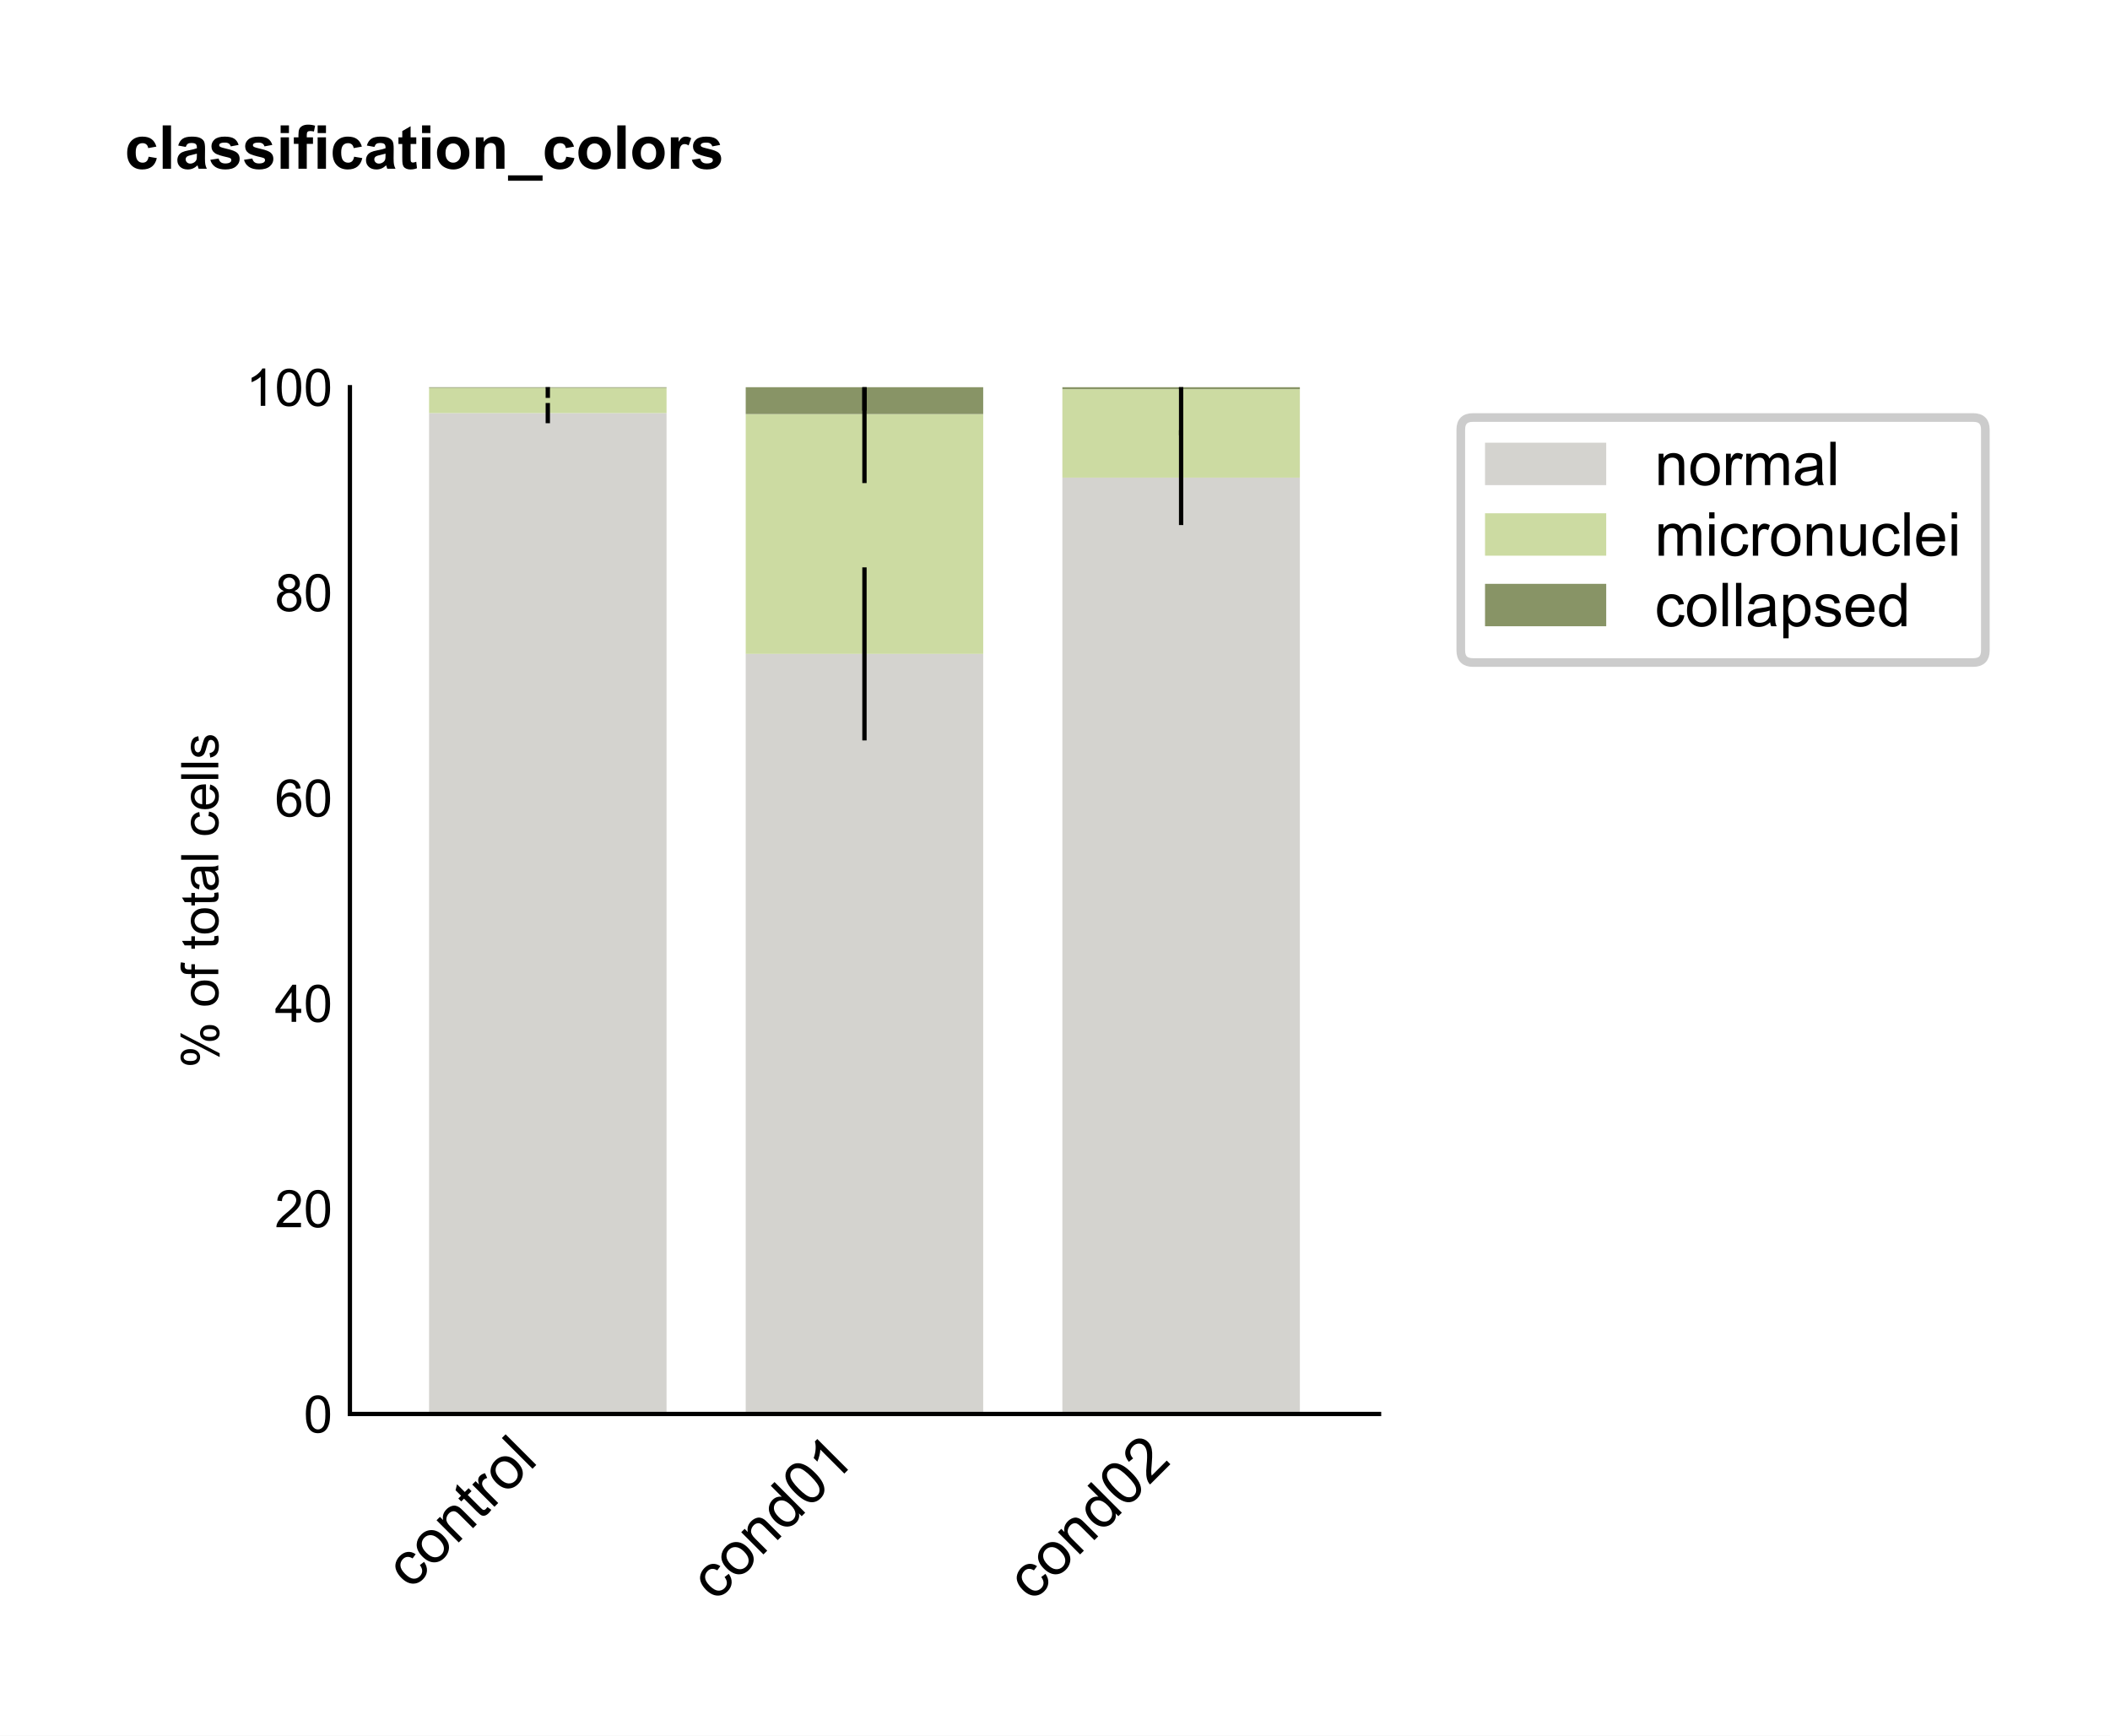
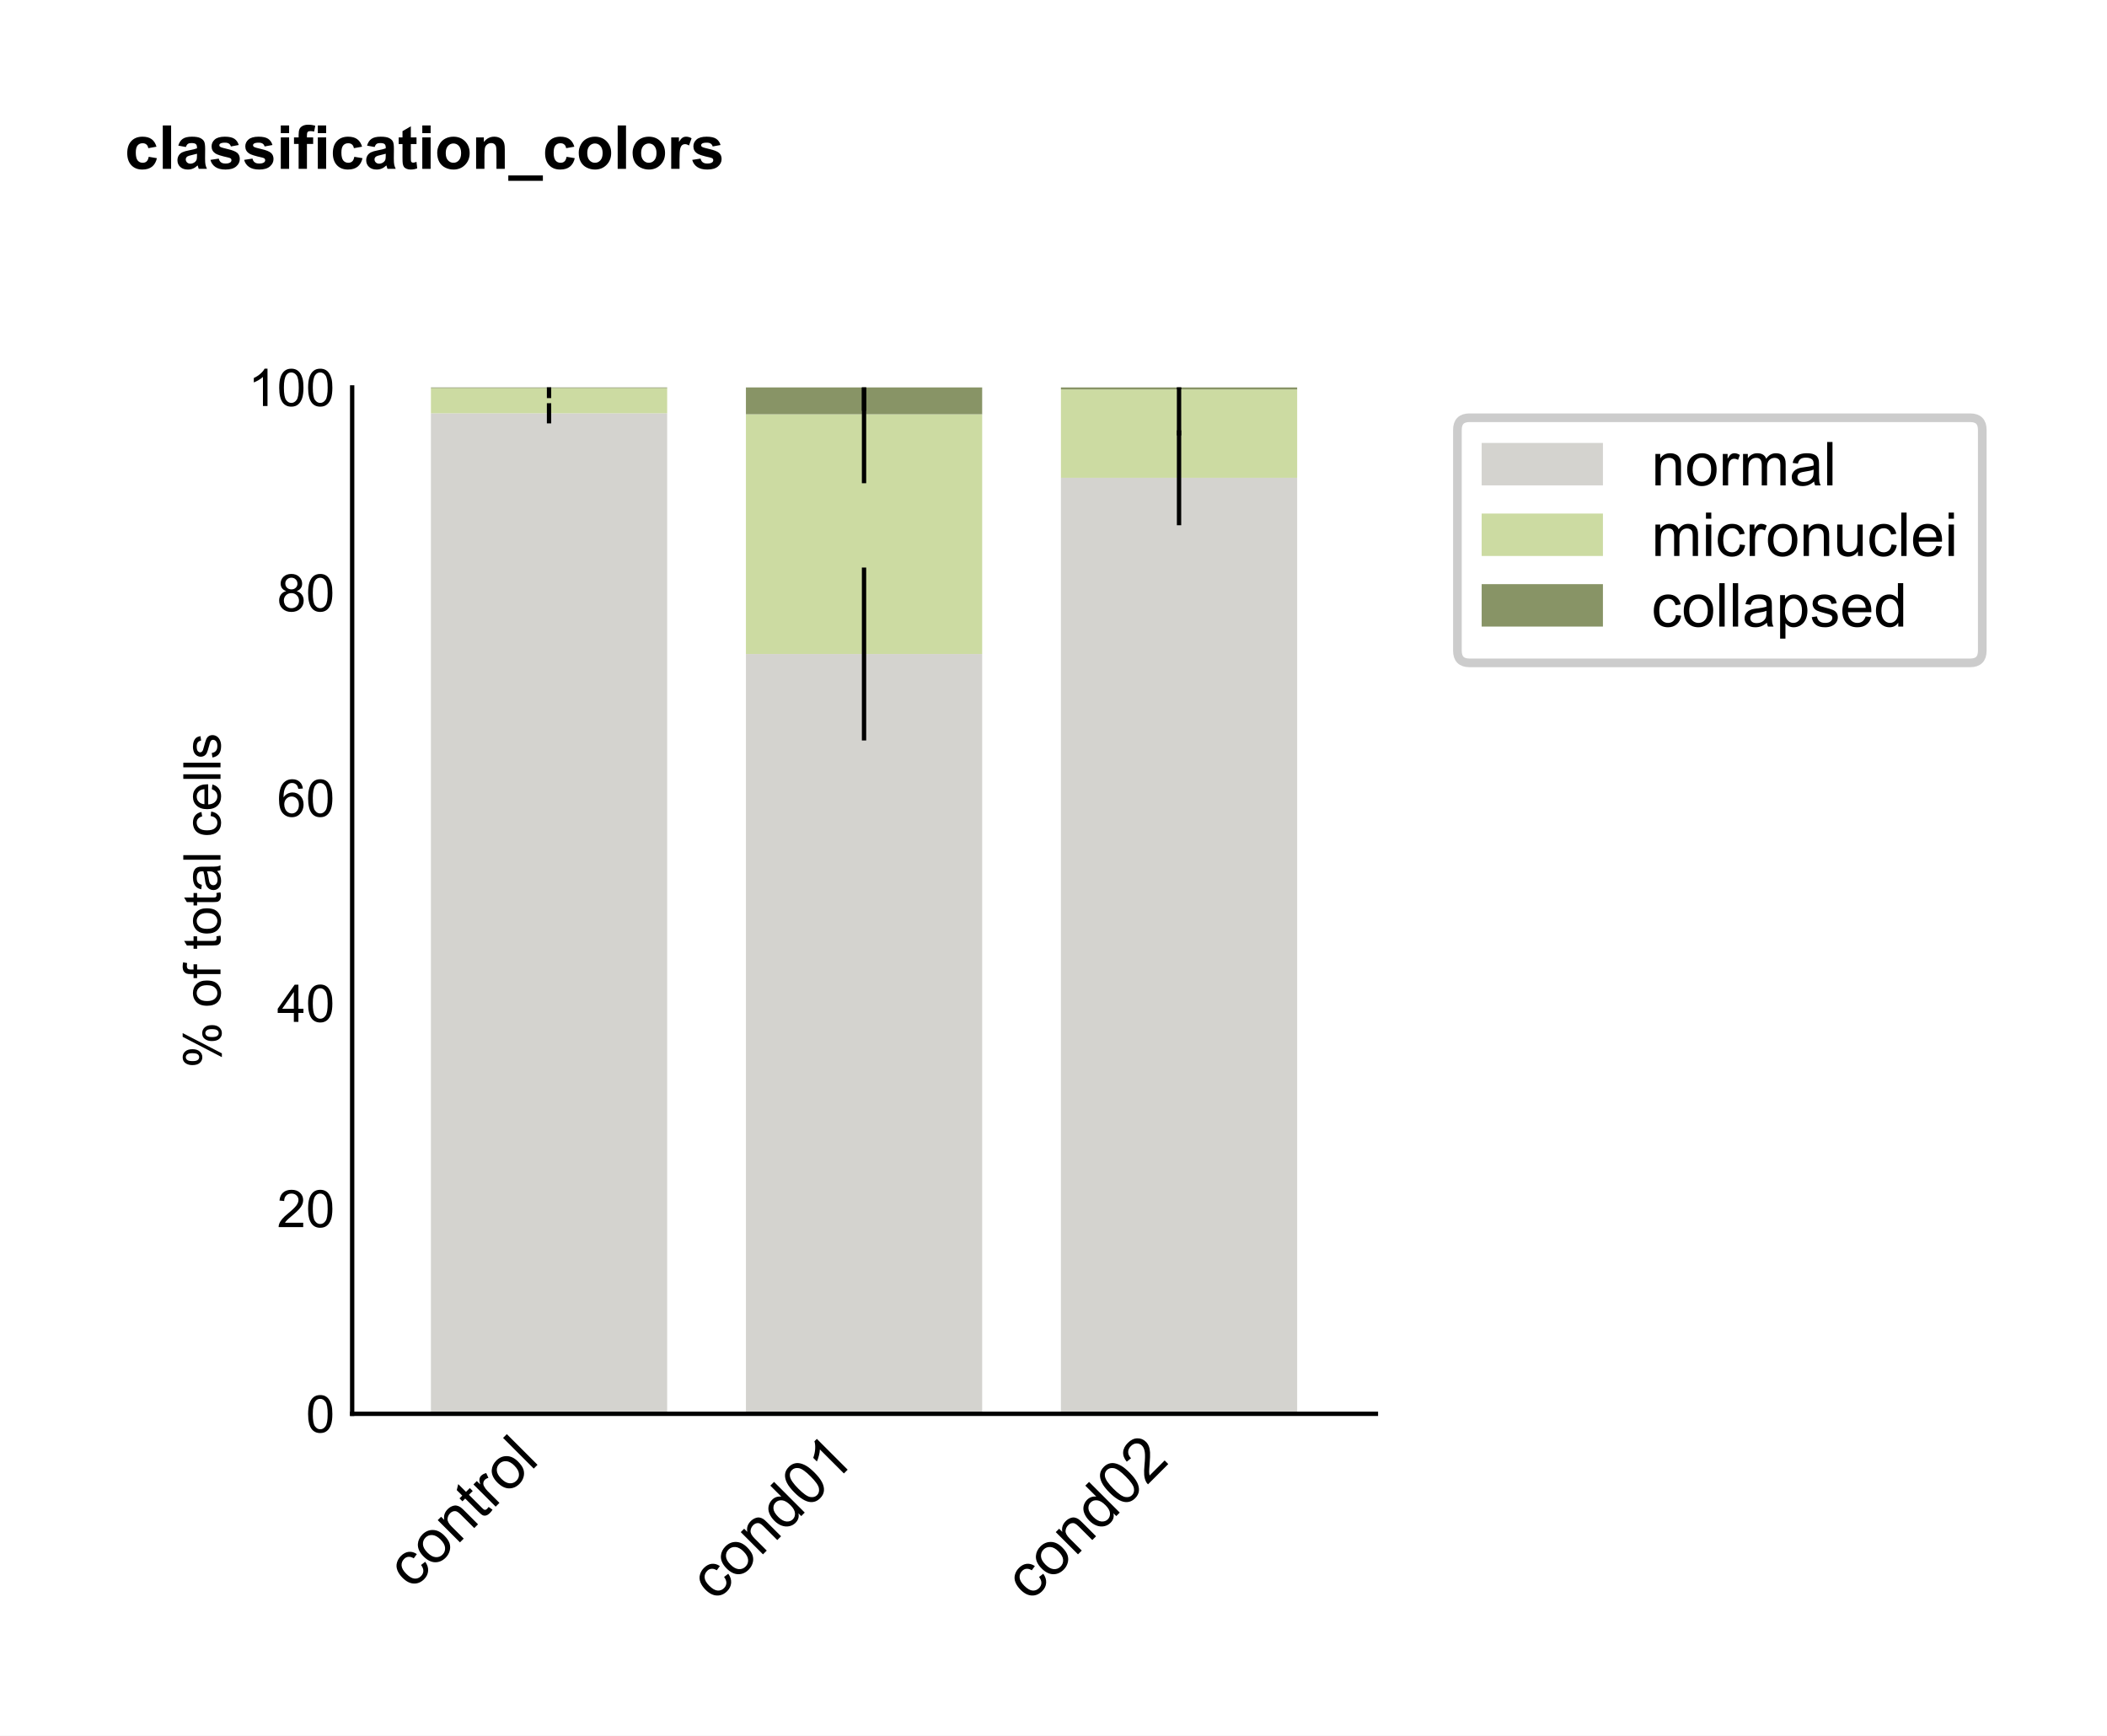
- <svg xmlns="http://www.w3.org/2000/svg" xmlns:xlink="http://www.w3.org/1999/xlink" width="243.751pt" height="200.52pt" viewBox="0 0 243.751 200.52" version="1.1">
+ <svg xmlns="http://www.w3.org/2000/svg" xmlns:xlink="http://www.w3.org/1999/xlink" width="243.267pt" height="200.414pt" viewBox="0 0 243.267 200.414" version="1.1">
  <defs>
    <style type="text/css">*{stroke-linejoin: round; stroke-linecap: butt}</style>
  </defs>
  <g id="figure_1">
    <g id="patch_1">
-       <path d="M 0 200.52 L 243.751 200.52 L 243.751 0 L 0 0 z " style="fill: #ffffff" />
+       <path d="M 0 200.414 L 243.267 200.414 L 243.267 0 L 0 0 z " style="fill: #ffffff" />
    </g>
    <g id="axes_1">
      <g id="patch_2">
-         <path d="M 40.42 163.356 L 159.309 163.356 L 159.309 44.736 L 40.42 44.736 z " style="fill: #ffffff" />
+         <path d="M 40.66 163.25 L 158.859 163.25 L 158.859 44.736 L 40.66 44.736 z " style="fill: #ffffff" />
      </g>
      <g id="patch_3">
-         <path d="M 49.565 163.356 L 77.001 163.356 L 77.001 47.725 L 49.565 47.725 z " clip-path="url(#p4cd3657948)" style="fill: #d4d3cf" />
+         <path d="M 49.752 163.25 L 77.029 163.25 L 77.029 47.722 L 49.752 47.722 z " clip-path="url(#p3771931d29)" style="fill: #d4d3cf" />
      </g>
      <g id="patch_4">
-         <path d="M 86.146 163.356 L 113.582 163.356 L 113.582 75.544 L 86.146 75.544 z " clip-path="url(#p4cd3657948)" style="fill: #d4d3cf" />
+         <path d="M 86.121 163.25 L 113.398 163.25 L 113.398 75.517 L 86.121 75.517 z " clip-path="url(#p3771931d29)" style="fill: #d4d3cf" />
      </g>
      <g id="patch_5">
-         <path d="M 122.727 163.356 L 150.163 163.356 L 150.163 55.179 L 122.727 55.179 z " clip-path="url(#p4cd3657948)" style="fill: #d4d3cf" />
+         <path d="M 122.49 163.25 L 149.766 163.25 L 149.766 55.169 L 122.49 55.169 z " clip-path="url(#p3771931d29)" style="fill: #d4d3cf" />
      </g>
      <g id="patch_6">
-         <path d="M 49.565 47.725 L 77.001 47.725 L 77.001 44.811 L 49.565 44.811 z " clip-path="url(#p4cd3657948)" style="fill: #ccdba2" />
+         <path d="M 49.752 47.722 L 77.029 47.722 L 77.029 44.811 L 49.752 44.811 z " clip-path="url(#p3771931d29)" style="fill: #ccdba2" />
      </g>
      <g id="patch_7">
-         <path d="M 86.146 75.544 L 113.582 75.544 L 113.582 47.842 L 86.146 47.842 z " clip-path="url(#p4cd3657948)" style="fill: #ccdba2" />
+         <path d="M 86.121 75.517 L 113.398 75.517 L 113.398 47.839 L 86.121 47.839 z " clip-path="url(#p3771931d29)" style="fill: #ccdba2" />
      </g>
      <g id="patch_8">
-         <path d="M 122.727 55.179 L 150.163 55.179 L 150.163 44.969 L 122.727 44.969 z " clip-path="url(#p4cd3657948)" style="fill: #ccdba2" />
+         <path d="M 122.49 55.169 L 149.766 55.169 L 149.766 44.969 L 122.49 44.969 z " clip-path="url(#p3771931d29)" style="fill: #ccdba2" />
      </g>
      <g id="patch_9">
-         <path d="M 49.565 44.811 L 77.001 44.811 L 77.001 44.736 L 49.565 44.736 z " clip-path="url(#p4cd3657948)" style="fill: #889466" />
+         <path d="M 49.752 44.811 L 77.029 44.811 L 77.029 44.736 L 49.752 44.736 z " clip-path="url(#p3771931d29)" style="fill: #889466" />
      </g>
      <g id="patch_10">
-         <path d="M 86.146 47.842 L 113.582 47.842 L 113.582 44.736 L 86.146 44.736 z " clip-path="url(#p4cd3657948)" style="fill: #889466" />
+         <path d="M 86.121 47.839 L 113.398 47.839 L 113.398 44.736 L 86.121 44.736 z " clip-path="url(#p3771931d29)" style="fill: #889466" />
      </g>
      <g id="patch_11">
-         <path d="M 122.727 44.969 L 150.163 44.969 L 150.163 44.736 L 122.727 44.736 z " clip-path="url(#p4cd3657948)" style="fill: #889466" />
+         <path d="M 122.49 44.969 L 149.766 44.969 L 149.766 44.736 L 122.49 44.736 z " clip-path="url(#p3771931d29)" style="fill: #889466" />
      </g>
      <g id="matplotlib.axis_1">
        <g id="xtick_1">
          <g id="line2d_1" />
          <g id="text_1">
-             <g transform="translate(47.44399 183.7545) rotate(-45) scale(0.07 -0.07)">
+             <g transform="translate(47.5513 183.6484) rotate(-45) scale(0.07 -0.07)">
              <defs>
                <path id="ArialMT-63" d="M 2588 1216 L 3141 1144 Q 3050 572 2676 248 Q 2303 -75 1759 -75 Q 1078 -75 664 370 Q 250 816 250 1647 Q 250 2184 428 2587 Q 606 2991 970 3192 Q 1334 3394 1763 3394 Q 2303 3394 2647 3120 Q 2991 2847 3088 2344 L 2541 2259 Q 2463 2594 2264 2762 Q 2066 2931 1784 2931 Q 1359 2931 1093 2626 Q 828 2322 828 1663 Q 828 994 1084 691 Q 1341 388 1753 388 Q 2084 388 2306 591 Q 2528 794 2588 1216 z " transform="scale(0.015625)" />
                <path id="ArialMT-6f" d="M 213 1659 Q 213 2581 725 3025 Q 1153 3394 1769 3394 Q 2453 3394 2887 2945 Q 3322 2497 3322 1706 Q 3322 1066 3130 698 Q 2938 331 2570 128 Q 2203 -75 1769 -75 Q 1072 -75 642 372 Q 213 819 213 1659 z M 791 1659 Q 791 1022 1069 705 Q 1347 388 1769 388 Q 2188 388 2466 706 Q 2744 1025 2744 1678 Q 2744 2294 2464 2611 Q 2184 2928 1769 2928 Q 1347 2928 1069 2612 Q 791 2297 791 1659 z " transform="scale(0.015625)" />
                <path id="ArialMT-6e" d="M 422 0 L 422 3319 L 928 3319 L 928 2847 Q 1294 3394 1984 3394 Q 2284 3394 2536 3286 Q 2788 3178 2913 3003 Q 3038 2828 3088 2588 Q 3119 2431 3119 2041 L 3119 0 L 2556 0 L 2556 2019 Q 2556 2363 2490 2533 Q 2425 2703 2258 2804 Q 2091 2906 1866 2906 Q 1506 2906 1245 2678 Q 984 2450 984 1813 L 984 0 L 422 0 z " transform="scale(0.015625)" />
                <path id="ArialMT-74" d="M 1650 503 L 1731 6 Q 1494 -44 1306 -44 Q 1000 -44 831 53 Q 663 150 594 308 Q 525 466 525 972 L 525 2881 L 113 2881 L 113 3319 L 525 3319 L 525 4141 L 1084 4478 L 1084 3319 L 1650 3319 L 1650 2881 L 1084 2881 L 1084 941 Q 1084 700 1114 631 Q 1144 563 1211 522 Q 1278 481 1403 481 Q 1497 481 1650 503 z " transform="scale(0.015625)" />
                <path id="ArialMT-72" d="M 416 0 L 416 3319 L 922 3319 L 922 2816 Q 1116 3169 1280 3281 Q 1444 3394 1641 3394 Q 1925 3394 2219 3213 L 2025 2691 Q 1819 2813 1613 2813 Q 1428 2813 1281 2702 Q 1134 2591 1072 2394 Q 978 2094 978 1738 L 978 0 L 416 0 z " transform="scale(0.015625)" />
                <path id="ArialMT-6c" d="M 409 0 L 409 4581 L 972 4581 L 972 0 L 409 0 z " transform="scale(0.015625)" />
              </defs>
              <use xlink:href="#ArialMT-63" />
              <use xlink:href="#ArialMT-6f" transform="translate(50 0)" />
              <use xlink:href="#ArialMT-6e" transform="translate(105.6152 0)" />
              <use xlink:href="#ArialMT-74" transform="translate(161.2305 0)" />
              <use xlink:href="#ArialMT-72" transform="translate(189.0137 0)" />
              <use xlink:href="#ArialMT-6f" transform="translate(222.3145 0)" />
              <use xlink:href="#ArialMT-6c" transform="translate(277.9297 0)" />
            </g>
          </g>
        </g>
        <g id="xtick_2">
          <g id="line2d_2" />
          <g id="text_2">
-             <g transform="translate(82.64303 185.1366) rotate(-45) scale(0.07 -0.07)">
+             <g transform="translate(82.53803 185.0305) rotate(-45) scale(0.07 -0.07)">
              <defs>
                <path id="ArialMT-64" d="M 2575 0 L 2575 419 Q 2259 -75 1647 -75 Q 1250 -75 917 144 Q 584 363 401 755 Q 219 1147 219 1656 Q 219 2153 384 2558 Q 550 2963 881 3178 Q 1213 3394 1622 3394 Q 1922 3394 2156 3267 Q 2391 3141 2538 2938 L 2538 4581 L 3097 4581 L 3097 0 L 2575 0 z M 797 1656 Q 797 1019 1065 703 Q 1334 388 1700 388 Q 2069 388 2326 689 Q 2584 991 2584 1609 Q 2584 2291 2321 2609 Q 2059 2928 1675 2928 Q 1300 2928 1048 2622 Q 797 2316 797 1656 z " transform="scale(0.015625)" />
                <path id="ArialMT-30" d="M 266 2259 Q 266 3072 433 3567 Q 600 4063 929 4331 Q 1259 4600 1759 4600 Q 2128 4600 2406 4451 Q 2684 4303 2865 4023 Q 3047 3744 3150 3342 Q 3253 2941 3253 2259 Q 3253 1453 3087 958 Q 2922 463 2592 192 Q 2263 -78 1759 -78 Q 1097 -78 719 397 Q 266 969 266 2259 z M 844 2259 Q 844 1131 1108 757 Q 1372 384 1759 384 Q 2147 384 2411 759 Q 2675 1134 2675 2259 Q 2675 3391 2411 3762 Q 2147 4134 1753 4134 Q 1366 4134 1134 3806 Q 844 3388 844 2259 z " transform="scale(0.015625)" />
                <path id="ArialMT-31" d="M 2384 0 L 1822 0 L 1822 3584 Q 1619 3391 1289 3197 Q 959 3003 697 2906 L 697 3450 Q 1169 3672 1522 3987 Q 1875 4303 2022 4600 L 2384 4600 L 2384 0 z " transform="scale(0.015625)" />
              </defs>
              <use xlink:href="#ArialMT-63" />
              <use xlink:href="#ArialMT-6f" transform="translate(50 0)" />
              <use xlink:href="#ArialMT-6e" transform="translate(105.6152 0)" />
              <use xlink:href="#ArialMT-64" transform="translate(161.2305 0)" />
              <use xlink:href="#ArialMT-30" transform="translate(216.8457 0)" />
              <use xlink:href="#ArialMT-31" transform="translate(272.4609 0)" />
            </g>
          </g>
        </g>
        <g id="xtick_3">
          <g id="line2d_3" />
          <g id="text_3">
-             <g transform="translate(119.2241 185.1366) rotate(-45) scale(0.07 -0.07)">
+             <g transform="translate(118.9068 185.0305) rotate(-45) scale(0.07 -0.07)">
              <defs>
                <path id="ArialMT-32" d="M 3222 541 L 3222 0 L 194 0 Q 188 203 259 391 Q 375 700 629 1000 Q 884 1300 1366 1694 Q 2113 2306 2375 2664 Q 2638 3022 2638 3341 Q 2638 3675 2398 3904 Q 2159 4134 1775 4134 Q 1369 4134 1125 3890 Q 881 3647 878 3216 L 300 3275 Q 359 3922 746 4261 Q 1134 4600 1788 4600 Q 2447 4600 2831 4234 Q 3216 3869 3216 3328 Q 3216 3053 3103 2787 Q 2991 2522 2730 2228 Q 2469 1934 1863 1422 Q 1356 997 1212 845 Q 1069 694 975 541 L 3222 541 z " transform="scale(0.015625)" />
              </defs>
              <use xlink:href="#ArialMT-63" />
              <use xlink:href="#ArialMT-6f" transform="translate(50 0)" />
              <use xlink:href="#ArialMT-6e" transform="translate(105.6152 0)" />
              <use xlink:href="#ArialMT-64" transform="translate(161.2305 0)" />
              <use xlink:href="#ArialMT-30" transform="translate(216.8457 0)" />
              <use xlink:href="#ArialMT-32" transform="translate(272.4609 0)" />
            </g>
          </g>
        </g>
      </g>
      <g id="matplotlib.axis_2">
        <g id="ytick_1">
          <g id="line2d_4" />
          <g id="text_4">
-             <g transform="translate(35.08344 165.5035) scale(0.06 -0.06)">
+             <g transform="translate(35.32344 165.3974) scale(0.06 -0.06)">
              <use xlink:href="#ArialMT-30" />
            </g>
          </g>
        </g>
        <g id="ytick_2">
          <g id="line2d_5" />
          <g id="text_5">
-             <g transform="translate(31.74687 141.7795) scale(0.06 -0.06)">
+             <g transform="translate(31.98688 141.6946) scale(0.06 -0.06)">
              <use xlink:href="#ArialMT-32" />
              <use xlink:href="#ArialMT-30" transform="translate(55.61523 0)" />
            </g>
          </g>
        </g>
        <g id="ytick_3">
          <g id="line2d_6" />
          <g id="text_6">
-             <g transform="translate(31.74687 118.0554) scale(0.06 -0.06)">
+             <g transform="translate(31.98688 117.9918) scale(0.06 -0.06)">
              <defs>
                <path id="ArialMT-34" d="M 2069 0 L 2069 1097 L 81 1097 L 81 1613 L 2172 4581 L 2631 4581 L 2631 1613 L 3250 1613 L 3250 1097 L 2631 1097 L 2631 0 L 2069 0 z M 2069 1613 L 2069 3678 L 634 1613 L 2069 1613 z " transform="scale(0.015625)" />
              </defs>
              <use xlink:href="#ArialMT-34" />
              <use xlink:href="#ArialMT-30" transform="translate(55.61523 0)" />
            </g>
          </g>
        </g>
        <g id="ytick_4">
          <g id="line2d_7" />
          <g id="text_7">
-             <g transform="translate(31.74687 94.3314) scale(0.06 -0.06)">
+             <g transform="translate(31.98688 94.28897) scale(0.06 -0.06)">
              <defs>
                <path id="ArialMT-36" d="M 3184 3459 L 2625 3416 Q 2550 3747 2413 3897 Q 2184 4138 1850 4138 Q 1581 4138 1378 3988 Q 1113 3794 959 3422 Q 806 3050 800 2363 Q 1003 2672 1297 2822 Q 1591 2972 1913 2972 Q 2475 2972 2870 2558 Q 3266 2144 3266 1488 Q 3266 1056 3080 686 Q 2894 316 2569 119 Q 2244 -78 1831 -78 Q 1128 -78 684 439 Q 241 956 241 2144 Q 241 3472 731 4075 Q 1159 4600 1884 4600 Q 2425 4600 2770 4297 Q 3116 3994 3184 3459 z M 888 1484 Q 888 1194 1011 928 Q 1134 663 1356 523 Q 1578 384 1822 384 Q 2178 384 2434 671 Q 2691 959 2691 1453 Q 2691 1928 2437 2201 Q 2184 2475 1800 2475 Q 1419 2475 1153 2201 Q 888 1928 888 1484 z " transform="scale(0.015625)" />
              </defs>
              <use xlink:href="#ArialMT-36" />
              <use xlink:href="#ArialMT-30" transform="translate(55.61523 0)" />
            </g>
          </g>
        </g>
        <g id="ytick_5">
          <g id="line2d_8" />
          <g id="text_8">
-             <g transform="translate(31.74687 70.60737) scale(0.06 -0.06)">
+             <g transform="translate(31.98688 70.58616) scale(0.06 -0.06)">
              <defs>
                <path id="ArialMT-38" d="M 1131 2484 Q 781 2613 612 2850 Q 444 3088 444 3419 Q 444 3919 803 4259 Q 1163 4600 1759 4600 Q 2359 4600 2725 4251 Q 3091 3903 3091 3403 Q 3091 3084 2923 2848 Q 2756 2613 2416 2484 Q 2838 2347 3058 2040 Q 3278 1734 3278 1309 Q 3278 722 2862 322 Q 2447 -78 1769 -78 Q 1091 -78 675 323 Q 259 725 259 1325 Q 259 1772 486 2073 Q 713 2375 1131 2484 z M 1019 3438 Q 1019 3113 1228 2906 Q 1438 2700 1772 2700 Q 2097 2700 2305 2904 Q 2513 3109 2513 3406 Q 2513 3716 2298 3927 Q 2084 4138 1766 4138 Q 1444 4138 1231 3931 Q 1019 3725 1019 3438 z M 838 1322 Q 838 1081 952 856 Q 1066 631 1291 507 Q 1516 384 1775 384 Q 2178 384 2440 643 Q 2703 903 2703 1303 Q 2703 1709 2433 1975 Q 2163 2241 1756 2241 Q 1359 2241 1098 1978 Q 838 1716 838 1322 z " transform="scale(0.015625)" />
              </defs>
              <use xlink:href="#ArialMT-38" />
              <use xlink:href="#ArialMT-30" transform="translate(55.61523 0)" />
            </g>
          </g>
        </g>
        <g id="ytick_6">
          <g id="line2d_9" />
          <g id="text_9">
-             <g transform="translate(28.41031 46.88334) scale(0.06 -0.06)">
+             <g transform="translate(28.65031 46.88334) scale(0.06 -0.06)">
              <use xlink:href="#ArialMT-31" />
              <use xlink:href="#ArialMT-30" transform="translate(55.61523 0)" />
              <use xlink:href="#ArialMT-30" transform="translate(111.2305 0)" />
            </g>
          </g>
        </g>
        <g id="text_10">
-           <g transform="translate(25.21781 123.3872) rotate(-90) scale(0.06 -0.06)">
+           <g transform="translate(25.45781 123.3341) rotate(-90) scale(0.06 -0.06)">
            <defs>
              <path id="ArialMT-25" d="M 372 3481 Q 372 3972 619 4315 Q 866 4659 1334 4659 Q 1766 4659 2048 4351 Q 2331 4044 2331 3447 Q 2331 2866 2045 2552 Q 1759 2238 1341 2238 Q 925 2238 648 2547 Q 372 2856 372 3481 z M 1350 4272 Q 1141 4272 1002 4090 Q 863 3909 863 3425 Q 863 2984 1003 2804 Q 1144 2625 1350 2625 Q 1563 2625 1702 2806 Q 1841 2988 1841 3469 Q 1841 3913 1700 4092 Q 1559 4272 1350 4272 z M 1353 -169 L 3859 4659 L 4316 4659 L 1819 -169 L 1353 -169 z M 3334 1075 Q 3334 1569 3581 1911 Q 3828 2253 4300 2253 Q 4731 2253 5014 1945 Q 5297 1638 5297 1041 Q 5297 459 5011 145 Q 4725 -169 4303 -169 Q 3888 -169 3611 142 Q 3334 453 3334 1075 z M 4316 1866 Q 4103 1866 3964 1684 Q 3825 1503 3825 1019 Q 3825 581 3965 400 Q 4106 219 4313 219 Q 4528 219 4667 400 Q 4806 581 4806 1063 Q 4806 1506 4665 1686 Q 4525 1866 4316 1866 z " transform="scale(0.015625)" />
              <path id="ArialMT-20" transform="scale(0.015625)" />
              <path id="ArialMT-66" d="M 556 0 L 556 2881 L 59 2881 L 59 3319 L 556 3319 L 556 3672 Q 556 4006 616 4169 Q 697 4388 901 4523 Q 1106 4659 1475 4659 Q 1713 4659 2000 4603 L 1916 4113 Q 1741 4144 1584 4144 Q 1328 4144 1222 4034 Q 1116 3925 1116 3625 L 1116 3319 L 1763 3319 L 1763 2881 L 1116 2881 L 1116 0 L 556 0 z " transform="scale(0.015625)" />
              <path id="ArialMT-61" d="M 2588 409 Q 2275 144 1986 34 Q 1697 -75 1366 -75 Q 819 -75 525 192 Q 231 459 231 875 Q 231 1119 342 1320 Q 453 1522 633 1644 Q 813 1766 1038 1828 Q 1203 1872 1538 1913 Q 2219 1994 2541 2106 Q 2544 2222 2544 2253 Q 2544 2597 2384 2738 Q 2169 2928 1744 2928 Q 1347 2928 1158 2789 Q 969 2650 878 2297 L 328 2372 Q 403 2725 575 2942 Q 747 3159 1072 3276 Q 1397 3394 1825 3394 Q 2250 3394 2515 3294 Q 2781 3194 2906 3042 Q 3031 2891 3081 2659 Q 3109 2516 3109 2141 L 3109 1391 Q 3109 606 3145 398 Q 3181 191 3288 0 L 2700 0 Q 2613 175 2588 409 z M 2541 1666 Q 2234 1541 1622 1453 Q 1275 1403 1131 1340 Q 988 1278 909 1158 Q 831 1038 831 891 Q 831 666 1001 516 Q 1172 366 1500 366 Q 1825 366 2078 508 Q 2331 650 2450 897 Q 2541 1088 2541 1459 L 2541 1666 z " transform="scale(0.015625)" />
              <path id="ArialMT-65" d="M 2694 1069 L 3275 997 Q 3138 488 2766 206 Q 2394 -75 1816 -75 Q 1088 -75 661 373 Q 234 822 234 1631 Q 234 2469 665 2931 Q 1097 3394 1784 3394 Q 2450 3394 2872 2941 Q 3294 2488 3294 1666 Q 3294 1616 3291 1516 L 816 1516 Q 847 969 1125 678 Q 1403 388 1819 388 Q 2128 388 2347 550 Q 2566 713 2694 1069 z M 847 1978 L 2700 1978 Q 2663 2397 2488 2606 Q 2219 2931 1791 2931 Q 1403 2931 1139 2672 Q 875 2413 847 1978 z " transform="scale(0.015625)" />
              <path id="ArialMT-73" d="M 197 991 L 753 1078 Q 800 744 1014 566 Q 1228 388 1613 388 Q 2000 388 2187 545 Q 2375 703 2375 916 Q 2375 1106 2209 1216 Q 2094 1291 1634 1406 Q 1016 1563 777 1677 Q 538 1791 414 1992 Q 291 2194 291 2438 Q 291 2659 392 2848 Q 494 3038 669 3163 Q 800 3259 1026 3326 Q 1253 3394 1513 3394 Q 1903 3394 2198 3281 Q 2494 3169 2634 2976 Q 2775 2784 2828 2463 L 2278 2388 Q 2241 2644 2061 2787 Q 1881 2931 1553 2931 Q 1166 2931 1000 2803 Q 834 2675 834 2503 Q 834 2394 903 2306 Q 972 2216 1119 2156 Q 1203 2125 1616 2013 Q 2213 1853 2448 1751 Q 2684 1650 2818 1456 Q 2953 1263 2953 975 Q 2953 694 2789 445 Q 2625 197 2315 61 Q 2006 -75 1616 -75 Q 969 -75 630 194 Q 291 463 197 991 z " transform="scale(0.015625)" />
            </defs>
            <use xlink:href="#ArialMT-25" />
            <use xlink:href="#ArialMT-20" transform="translate(88.91602 0)" />
            <use xlink:href="#ArialMT-6f" transform="translate(116.6992 0)" />
            <use xlink:href="#ArialMT-66" transform="translate(172.3145 0)" />
            <use xlink:href="#ArialMT-20" transform="translate(200.0977 0)" />
            <use xlink:href="#ArialMT-74" transform="translate(227.8809 0)" />
            <use xlink:href="#ArialMT-6f" transform="translate(255.6641 0)" />
            <use xlink:href="#ArialMT-74" transform="translate(311.2793 0)" />
            <use xlink:href="#ArialMT-61" transform="translate(339.0625 0)" />
            <use xlink:href="#ArialMT-6c" transform="translate(394.6777 0)" />
            <use xlink:href="#ArialMT-20" transform="translate(416.8945 0)" />
            <use xlink:href="#ArialMT-63" transform="translate(444.6777 0)" />
            <use xlink:href="#ArialMT-65" transform="translate(494.6777 0)" />
            <use xlink:href="#ArialMT-6c" transform="translate(550.293 0)" />
            <use xlink:href="#ArialMT-6c" transform="translate(572.5098 0)" />
            <use xlink:href="#ArialMT-73" transform="translate(594.7266 0)" />
          </g>
        </g>
      </g>
      <g id="LineCollection_1">
-         <path d="M 63.283 48.893 L 63.283 46.557 " clip-path="url(#p4cd3657948)" style="fill: none; stroke: #000000; stroke-width: 0.5" />
-         <path d="M 99.864 85.539 L 99.864 65.549 " clip-path="url(#p4cd3657948)" style="fill: none; stroke: #000000; stroke-width: 0.5" />
-         <path d="M 136.445 60.661 L 136.445 49.696 " clip-path="url(#p4cd3657948)" style="fill: none; stroke: #000000; stroke-width: 0.5" />
+         <path d="M 63.39 48.889 L 63.39 46.555 " clip-path="url(#p3771931d29)" style="fill: none; stroke: #000000; stroke-width: 0.5" />
+         <path d="M 99.759 85.502 L 99.759 65.531 " clip-path="url(#p3771931d29)" style="fill: none; stroke: #000000; stroke-width: 0.5" />
+         <path d="M 136.128 60.647 L 136.128 49.691 " clip-path="url(#p3771931d29)" style="fill: none; stroke: #000000; stroke-width: 0.5" />
      </g>
      <g id="LineCollection_2">
-         <path d="M 63.283 45.966 L 63.283 43.657 " clip-path="url(#p4cd3657948)" style="fill: none; stroke: #000000; stroke-width: 0.5" />
-         <path d="M 99.864 55.806 L 99.864 39.878 " clip-path="url(#p4cd3657948)" style="fill: none; stroke: #000000; stroke-width: 0.5" />
-         <path d="M 136.445 50.284 L 136.445 39.654 " clip-path="url(#p4cd3657948)" style="fill: none; stroke: #000000; stroke-width: 0.5" />
+         <path d="M 63.39 45.965 L 63.39 43.658 " clip-path="url(#p3771931d29)" style="fill: none; stroke: #000000; stroke-width: 0.5" />
+         <path d="M 99.759 55.796 L 99.759 39.882 " clip-path="url(#p3771931d29)" style="fill: none; stroke: #000000; stroke-width: 0.5" />
+         <path d="M 136.128 50.279 L 136.128 39.659 " clip-path="url(#p3771931d29)" style="fill: none; stroke: #000000; stroke-width: 0.5" />
      </g>
      <g id="LineCollection_3">
-         <path d="M 63.283 44.79 L 63.283 44.682 " clip-path="url(#p4cd3657948)" style="fill: none; stroke: #000000; stroke-width: 0.5" />
-         <path d="M 99.864 47.428 L 99.864 42.044 " clip-path="url(#p4cd3657948)" style="fill: none; stroke: #000000; stroke-width: 0.5" />
-         <path d="M 136.445 44.919 L 136.445 44.553 " clip-path="url(#p4cd3657948)" style="fill: none; stroke: #000000; stroke-width: 0.5" />
+         <path d="M 63.39 44.79 L 63.39 44.682 " clip-path="url(#p3771931d29)" style="fill: none; stroke: #000000; stroke-width: 0.5" />
+         <path d="M 99.759 47.426 L 99.759 42.046 " clip-path="url(#p3771931d29)" style="fill: none; stroke: #000000; stroke-width: 0.5" />
+         <path d="M 136.128 44.919 L 136.128 44.553 " clip-path="url(#p3771931d29)" style="fill: none; stroke: #000000; stroke-width: 0.5" />
      </g>
      <g id="patch_12">
-         <path d="M 40.42 163.356 L 40.42 44.736 " style="fill: none; stroke: #000000; stroke-width: 0.5; stroke-linejoin: miter; stroke-linecap: square" />
+         <path d="M 40.66 163.25 L 40.66 44.736 " style="fill: none; stroke: #000000; stroke-width: 0.5; stroke-linejoin: miter; stroke-linecap: square" />
      </g>
      <g id="patch_13">
-         <path d="M 40.42 163.356 L 159.309 163.356 " style="fill: none; stroke: #000000; stroke-width: 0.5; stroke-linejoin: miter; stroke-linecap: square" />
+         <path d="M 40.66 163.25 L 158.859 163.25 " style="fill: none; stroke: #000000; stroke-width: 0.5; stroke-linejoin: miter; stroke-linecap: square" />
      </g>
      <g id="legend_1">
        <g id="patch_14">
-           <path d="M 170.153 76.541 L 227.951 76.541 Q 229.351 76.541 229.351 75.141 L 229.351 49.636 Q 229.351 48.236 227.951 48.236 L 170.153 48.236 Q 168.753 48.236 168.753 49.636 L 168.753 75.141 Q 168.753 76.541 170.153 76.541 z " style="fill: #ffffff; stroke: #cccccc; stroke-linejoin: miter" />
+           <path d="M 169.668 76.541 L 227.467 76.541 Q 228.867 76.541 228.867 75.141 L 228.867 49.636 Q 228.867 48.236 227.467 48.236 L 169.668 48.236 Q 168.268 48.236 168.268 49.636 L 168.268 75.141 Q 168.268 76.541 169.668 76.541 z " style="fill: #ffffff; stroke: #cccccc; stroke-linejoin: miter" />
        </g>
        <g id="patch_15">
-           <path d="M 171.553 56.046 L 185.553 56.046 L 185.553 51.146 L 171.553 51.146 z " style="fill: #d4d3cf" />
+           <path d="M 171.068 56.046 L 185.068 56.046 L 185.068 51.146 L 171.068 51.146 z " style="fill: #d4d3cf" />
        </g>
        <g id="text_11">
-           <g transform="translate(191.153 56.04647) scale(0.07 -0.07)">
+           <g transform="translate(190.6685 56.04647) scale(0.07 -0.07)">
            <defs>
              <path id="ArialMT-6d" d="M 422 0 L 422 3319 L 925 3319 L 925 2853 Q 1081 3097 1340 3245 Q 1600 3394 1931 3394 Q 2300 3394 2536 3241 Q 2772 3088 2869 2813 Q 3263 3394 3894 3394 Q 4388 3394 4653 3120 Q 4919 2847 4919 2278 L 4919 0 L 4359 0 L 4359 2091 Q 4359 2428 4304 2576 Q 4250 2725 4106 2815 Q 3963 2906 3769 2906 Q 3419 2906 3187 2673 Q 2956 2441 2956 1928 L 2956 0 L 2394 0 L 2394 2156 Q 2394 2531 2256 2718 Q 2119 2906 1806 2906 Q 1569 2906 1367 2781 Q 1166 2656 1075 2415 Q 984 2175 984 1722 L 984 0 L 422 0 z " transform="scale(0.015625)" />
            </defs>
            <use xlink:href="#ArialMT-6e" />
            <use xlink:href="#ArialMT-6f" transform="translate(55.61523 0)" />
            <use xlink:href="#ArialMT-72" transform="translate(111.2305 0)" />
            <use xlink:href="#ArialMT-6d" transform="translate(144.5312 0)" />
            <use xlink:href="#ArialMT-61" transform="translate(227.832 0)" />
            <use xlink:href="#ArialMT-6c" transform="translate(283.4473 0)" />
          </g>
        </g>
        <g id="patch_16">
-           <path d="M 171.553 64.198 L 185.553 64.198 L 185.553 59.298 L 171.553 59.298 z " style="fill: #ccdba2" />
+           <path d="M 171.068 64.198 L 185.068 64.198 L 185.068 59.298 L 171.068 59.298 z " style="fill: #ccdba2" />
        </g>
        <g id="text_12">
-           <g transform="translate(191.153 64.19819) scale(0.07 -0.07)">
+           <g transform="translate(190.6685 64.19819) scale(0.07 -0.07)">
            <defs>
              <path id="ArialMT-69" d="M 425 3934 L 425 4581 L 988 4581 L 988 3934 L 425 3934 z M 425 0 L 425 3319 L 988 3319 L 988 0 L 425 0 z " transform="scale(0.015625)" />
              <path id="ArialMT-75" d="M 2597 0 L 2597 488 Q 2209 -75 1544 -75 Q 1250 -75 995 37 Q 741 150 617 320 Q 494 491 444 738 Q 409 903 409 1263 L 409 3319 L 972 3319 L 972 1478 Q 972 1038 1006 884 Q 1059 663 1231 536 Q 1403 409 1656 409 Q 1909 409 2131 539 Q 2353 669 2445 892 Q 2538 1116 2538 1541 L 2538 3319 L 3100 3319 L 3100 0 L 2597 0 z " transform="scale(0.015625)" />
            </defs>
            <use xlink:href="#ArialMT-6d" />
            <use xlink:href="#ArialMT-69" transform="translate(83.30078 0)" />
            <use xlink:href="#ArialMT-63" transform="translate(105.5176 0)" />
            <use xlink:href="#ArialMT-72" transform="translate(155.5176 0)" />
            <use xlink:href="#ArialMT-6f" transform="translate(188.8184 0)" />
            <use xlink:href="#ArialMT-6e" transform="translate(244.4336 0)" />
            <use xlink:href="#ArialMT-75" transform="translate(300.0488 0)" />
            <use xlink:href="#ArialMT-63" transform="translate(355.6641 0)" />
            <use xlink:href="#ArialMT-6c" transform="translate(405.6641 0)" />
            <use xlink:href="#ArialMT-65" transform="translate(427.8809 0)" />
            <use xlink:href="#ArialMT-69" transform="translate(483.4961 0)" />
          </g>
        </g>
        <g id="patch_17">
-           <path d="M 171.553 72.35 L 185.553 72.35 L 185.553 67.45 L 171.553 67.45 z " style="fill: #889466" />
+           <path d="M 171.068 72.35 L 185.068 72.35 L 185.068 67.45 L 171.068 67.45 z " style="fill: #889466" />
        </g>
        <g id="text_13">
-           <g transform="translate(191.153 72.34991) scale(0.07 -0.07)">
+           <g transform="translate(190.6685 72.34991) scale(0.07 -0.07)">
            <defs>
              <path id="ArialMT-70" d="M 422 -1272 L 422 3319 L 934 3319 L 934 2888 Q 1116 3141 1344 3267 Q 1572 3394 1897 3394 Q 2322 3394 2647 3175 Q 2972 2956 3137 2557 Q 3303 2159 3303 1684 Q 3303 1175 3120 767 Q 2938 359 2589 142 Q 2241 -75 1856 -75 Q 1575 -75 1351 44 Q 1128 163 984 344 L 984 -1272 L 422 -1272 z M 931 1641 Q 931 1000 1190 694 Q 1450 388 1819 388 Q 2194 388 2461 705 Q 2728 1022 2728 1688 Q 2728 2322 2467 2637 Q 2206 2953 1844 2953 Q 1484 2953 1207 2617 Q 931 2281 931 1641 z " transform="scale(0.015625)" />
            </defs>
            <use xlink:href="#ArialMT-63" />
            <use xlink:href="#ArialMT-6f" transform="translate(50 0)" />
            <use xlink:href="#ArialMT-6c" transform="translate(105.6152 0)" />
            <use xlink:href="#ArialMT-6c" transform="translate(127.832 0)" />
            <use xlink:href="#ArialMT-61" transform="translate(150.0488 0)" />
            <use xlink:href="#ArialMT-70" transform="translate(205.6641 0)" />
            <use xlink:href="#ArialMT-73" transform="translate(261.2793 0)" />
            <use xlink:href="#ArialMT-65" transform="translate(311.2793 0)" />
            <use xlink:href="#ArialMT-64" transform="translate(366.8945 0)" />
          </g>
        </g>
      </g>
    </g>
    <g id="text_14">
      <g transform="translate(14.4 19.49578) scale(0.07 -0.07)">
        <defs>
          <path id="Arial-BoldMT-63" d="M 3353 2338 L 2488 2181 Q 2444 2441 2289 2572 Q 2134 2703 1888 2703 Q 1559 2703 1364 2476 Q 1169 2250 1169 1719 Q 1169 1128 1367 884 Q 1566 641 1900 641 Q 2150 641 2309 783 Q 2469 925 2534 1272 L 3397 1125 Q 3263 531 2881 228 Q 2500 -75 1859 -75 Q 1131 -75 698 384 Q 266 844 266 1656 Q 266 2478 700 2936 Q 1134 3394 1875 3394 Q 2481 3394 2839 3133 Q 3197 2872 3353 2338 z " transform="scale(0.015625)" />
          <path id="Arial-BoldMT-6c" d="M 459 0 L 459 4581 L 1338 4581 L 1338 0 L 459 0 z " transform="scale(0.015625)" />
          <path id="Arial-BoldMT-61" d="M 1116 2306 L 319 2450 Q 453 2931 781 3162 Q 1109 3394 1756 3394 Q 2344 3394 2631 3255 Q 2919 3116 3036 2902 Q 3153 2688 3153 2116 L 3144 1091 Q 3144 653 3186 445 Q 3228 238 3344 0 L 2475 0 Q 2441 88 2391 259 Q 2369 338 2359 363 Q 2134 144 1878 34 Q 1622 -75 1331 -75 Q 819 -75 523 203 Q 228 481 228 906 Q 228 1188 362 1408 Q 497 1628 739 1745 Q 981 1863 1438 1950 Q 2053 2066 2291 2166 L 2291 2253 Q 2291 2506 2166 2614 Q 2041 2722 1694 2722 Q 1459 2722 1328 2630 Q 1197 2538 1116 2306 z M 2291 1594 Q 2122 1538 1756 1459 Q 1391 1381 1278 1306 Q 1106 1184 1106 997 Q 1106 813 1243 678 Q 1381 544 1594 544 Q 1831 544 2047 700 Q 2206 819 2256 991 Q 2291 1103 2291 1419 L 2291 1594 z " transform="scale(0.015625)" />
          <path id="Arial-BoldMT-73" d="M 150 947 L 1031 1081 Q 1088 825 1259 692 Q 1431 559 1741 559 Q 2081 559 2253 684 Q 2369 772 2369 919 Q 2369 1019 2306 1084 Q 2241 1147 2013 1200 Q 950 1434 666 1628 Q 272 1897 272 2375 Q 272 2806 612 3100 Q 953 3394 1669 3394 Q 2350 3394 2681 3172 Q 3013 2950 3138 2516 L 2309 2363 Q 2256 2556 2107 2659 Q 1959 2763 1684 2763 Q 1338 2763 1188 2666 Q 1088 2597 1088 2488 Q 1088 2394 1175 2328 Q 1294 2241 1995 2081 Q 2697 1922 2975 1691 Q 3250 1456 3250 1038 Q 3250 581 2869 253 Q 2488 -75 1741 -75 Q 1063 -75 667 200 Q 272 475 150 947 z " transform="scale(0.015625)" />
          <path id="Arial-BoldMT-69" d="M 459 3769 L 459 4581 L 1338 4581 L 1338 3769 L 459 3769 z M 459 0 L 459 3319 L 1338 3319 L 1338 0 L 459 0 z " transform="scale(0.015625)" />
          <path id="Arial-BoldMT-66" d="M 75 3319 L 563 3319 L 563 3569 Q 563 3988 652 4194 Q 741 4400 980 4529 Q 1219 4659 1584 4659 Q 1959 4659 2319 4547 L 2200 3934 Q 1991 3984 1797 3984 Q 1606 3984 1523 3895 Q 1441 3806 1441 3553 L 1441 3319 L 2097 3319 L 2097 2628 L 1441 2628 L 1441 0 L 563 0 L 563 2628 L 75 2628 L 75 3319 z " transform="scale(0.015625)" />
          <path id="Arial-BoldMT-74" d="M 1981 3319 L 1981 2619 L 1381 2619 L 1381 1281 Q 1381 875 1398 808 Q 1416 741 1477 697 Q 1538 653 1625 653 Q 1747 653 1978 738 L 2053 56 Q 1747 -75 1359 -75 Q 1122 -75 931 4 Q 741 84 652 211 Q 563 338 528 553 Q 500 706 500 1172 L 500 2619 L 97 2619 L 97 3319 L 500 3319 L 500 3978 L 1381 4491 L 1381 3319 L 1981 3319 z " transform="scale(0.015625)" />
          <path id="Arial-BoldMT-6f" d="M 256 1706 Q 256 2144 472 2553 Q 688 2963 1083 3178 Q 1478 3394 1966 3394 Q 2719 3394 3200 2905 Q 3681 2416 3681 1669 Q 3681 916 3195 420 Q 2709 -75 1972 -75 Q 1516 -75 1102 131 Q 688 338 472 736 Q 256 1134 256 1706 z M 1156 1659 Q 1156 1166 1390 903 Q 1625 641 1969 641 Q 2313 641 2545 903 Q 2778 1166 2778 1666 Q 2778 2153 2545 2415 Q 2313 2678 1969 2678 Q 1625 2678 1390 2415 Q 1156 2153 1156 1659 z " transform="scale(0.015625)" />
          <path id="Arial-BoldMT-6e" d="M 3478 0 L 2600 0 L 2600 1694 Q 2600 2231 2544 2389 Q 2488 2547 2361 2634 Q 2234 2722 2056 2722 Q 1828 2722 1647 2597 Q 1466 2472 1398 2265 Q 1331 2059 1331 1503 L 1331 0 L 453 0 L 453 3319 L 1269 3319 L 1269 2831 Q 1703 3394 2363 3394 Q 2653 3394 2893 3289 Q 3134 3184 3257 3021 Q 3381 2859 3429 2653 Q 3478 2447 3478 2063 L 3478 0 z " transform="scale(0.015625)" />
          <path id="Arial-BoldMT-5f" d="M -59 -1266 L -59 -697 L 3591 -697 L 3591 -1266 L -59 -1266 z " transform="scale(0.015625)" />
          <path id="Arial-BoldMT-72" d="M 1300 0 L 422 0 L 422 3319 L 1238 3319 L 1238 2847 Q 1447 3181 1614 3287 Q 1781 3394 1994 3394 Q 2294 3394 2572 3228 L 2300 2463 Q 2078 2606 1888 2606 Q 1703 2606 1575 2504 Q 1447 2403 1373 2137 Q 1300 1872 1300 1025 L 1300 0 z " transform="scale(0.015625)" />
        </defs>
        <use xlink:href="#Arial-BoldMT-63" />
        <use xlink:href="#Arial-BoldMT-6c" transform="translate(55.61523 0)" />
        <use xlink:href="#Arial-BoldMT-61" transform="translate(83.39844 0)" />
        <use xlink:href="#Arial-BoldMT-73" transform="translate(139.0137 0)" />
        <use xlink:href="#Arial-BoldMT-73" transform="translate(194.6289 0)" />
        <use xlink:href="#Arial-BoldMT-69" transform="translate(250.2441 0)" />
        <use xlink:href="#Arial-BoldMT-66" transform="translate(278.0273 0)" />
        <use xlink:href="#Arial-BoldMT-69" transform="translate(311.3281 0)" />
        <use xlink:href="#Arial-BoldMT-63" transform="translate(339.1113 0)" />
        <use xlink:href="#Arial-BoldMT-61" transform="translate(394.7266 0)" />
        <use xlink:href="#Arial-BoldMT-74" transform="translate(450.3418 0)" />
        <use xlink:href="#Arial-BoldMT-69" transform="translate(483.6426 0)" />
        <use xlink:href="#Arial-BoldMT-6f" transform="translate(511.4258 0)" />
        <use xlink:href="#Arial-BoldMT-6e" transform="translate(572.5098 0)" />
        <use xlink:href="#Arial-BoldMT-5f" transform="translate(633.5938 0)" />
        <use xlink:href="#Arial-BoldMT-63" transform="translate(689.209 0)" />
        <use xlink:href="#Arial-BoldMT-6f" transform="translate(744.8242 0)" />
        <use xlink:href="#Arial-BoldMT-6c" transform="translate(805.9082 0)" />
        <use xlink:href="#Arial-BoldMT-6f" transform="translate(833.6914 0)" />
        <use xlink:href="#Arial-BoldMT-72" transform="translate(894.7754 0)" />
        <use xlink:href="#Arial-BoldMT-73" transform="translate(933.6914 0)" />
      </g>
    </g>
  </g>
  <defs>
-     <clipPath id="p4cd3657948">
-       <rect x="40.42" y="44.736" width="118.889" height="118.62" />
+     <clipPath id="p3771931d29">
+       <rect x="40.66" y="44.736" width="118.199" height="118.514" />
    </clipPath>
  </defs>
</svg>
